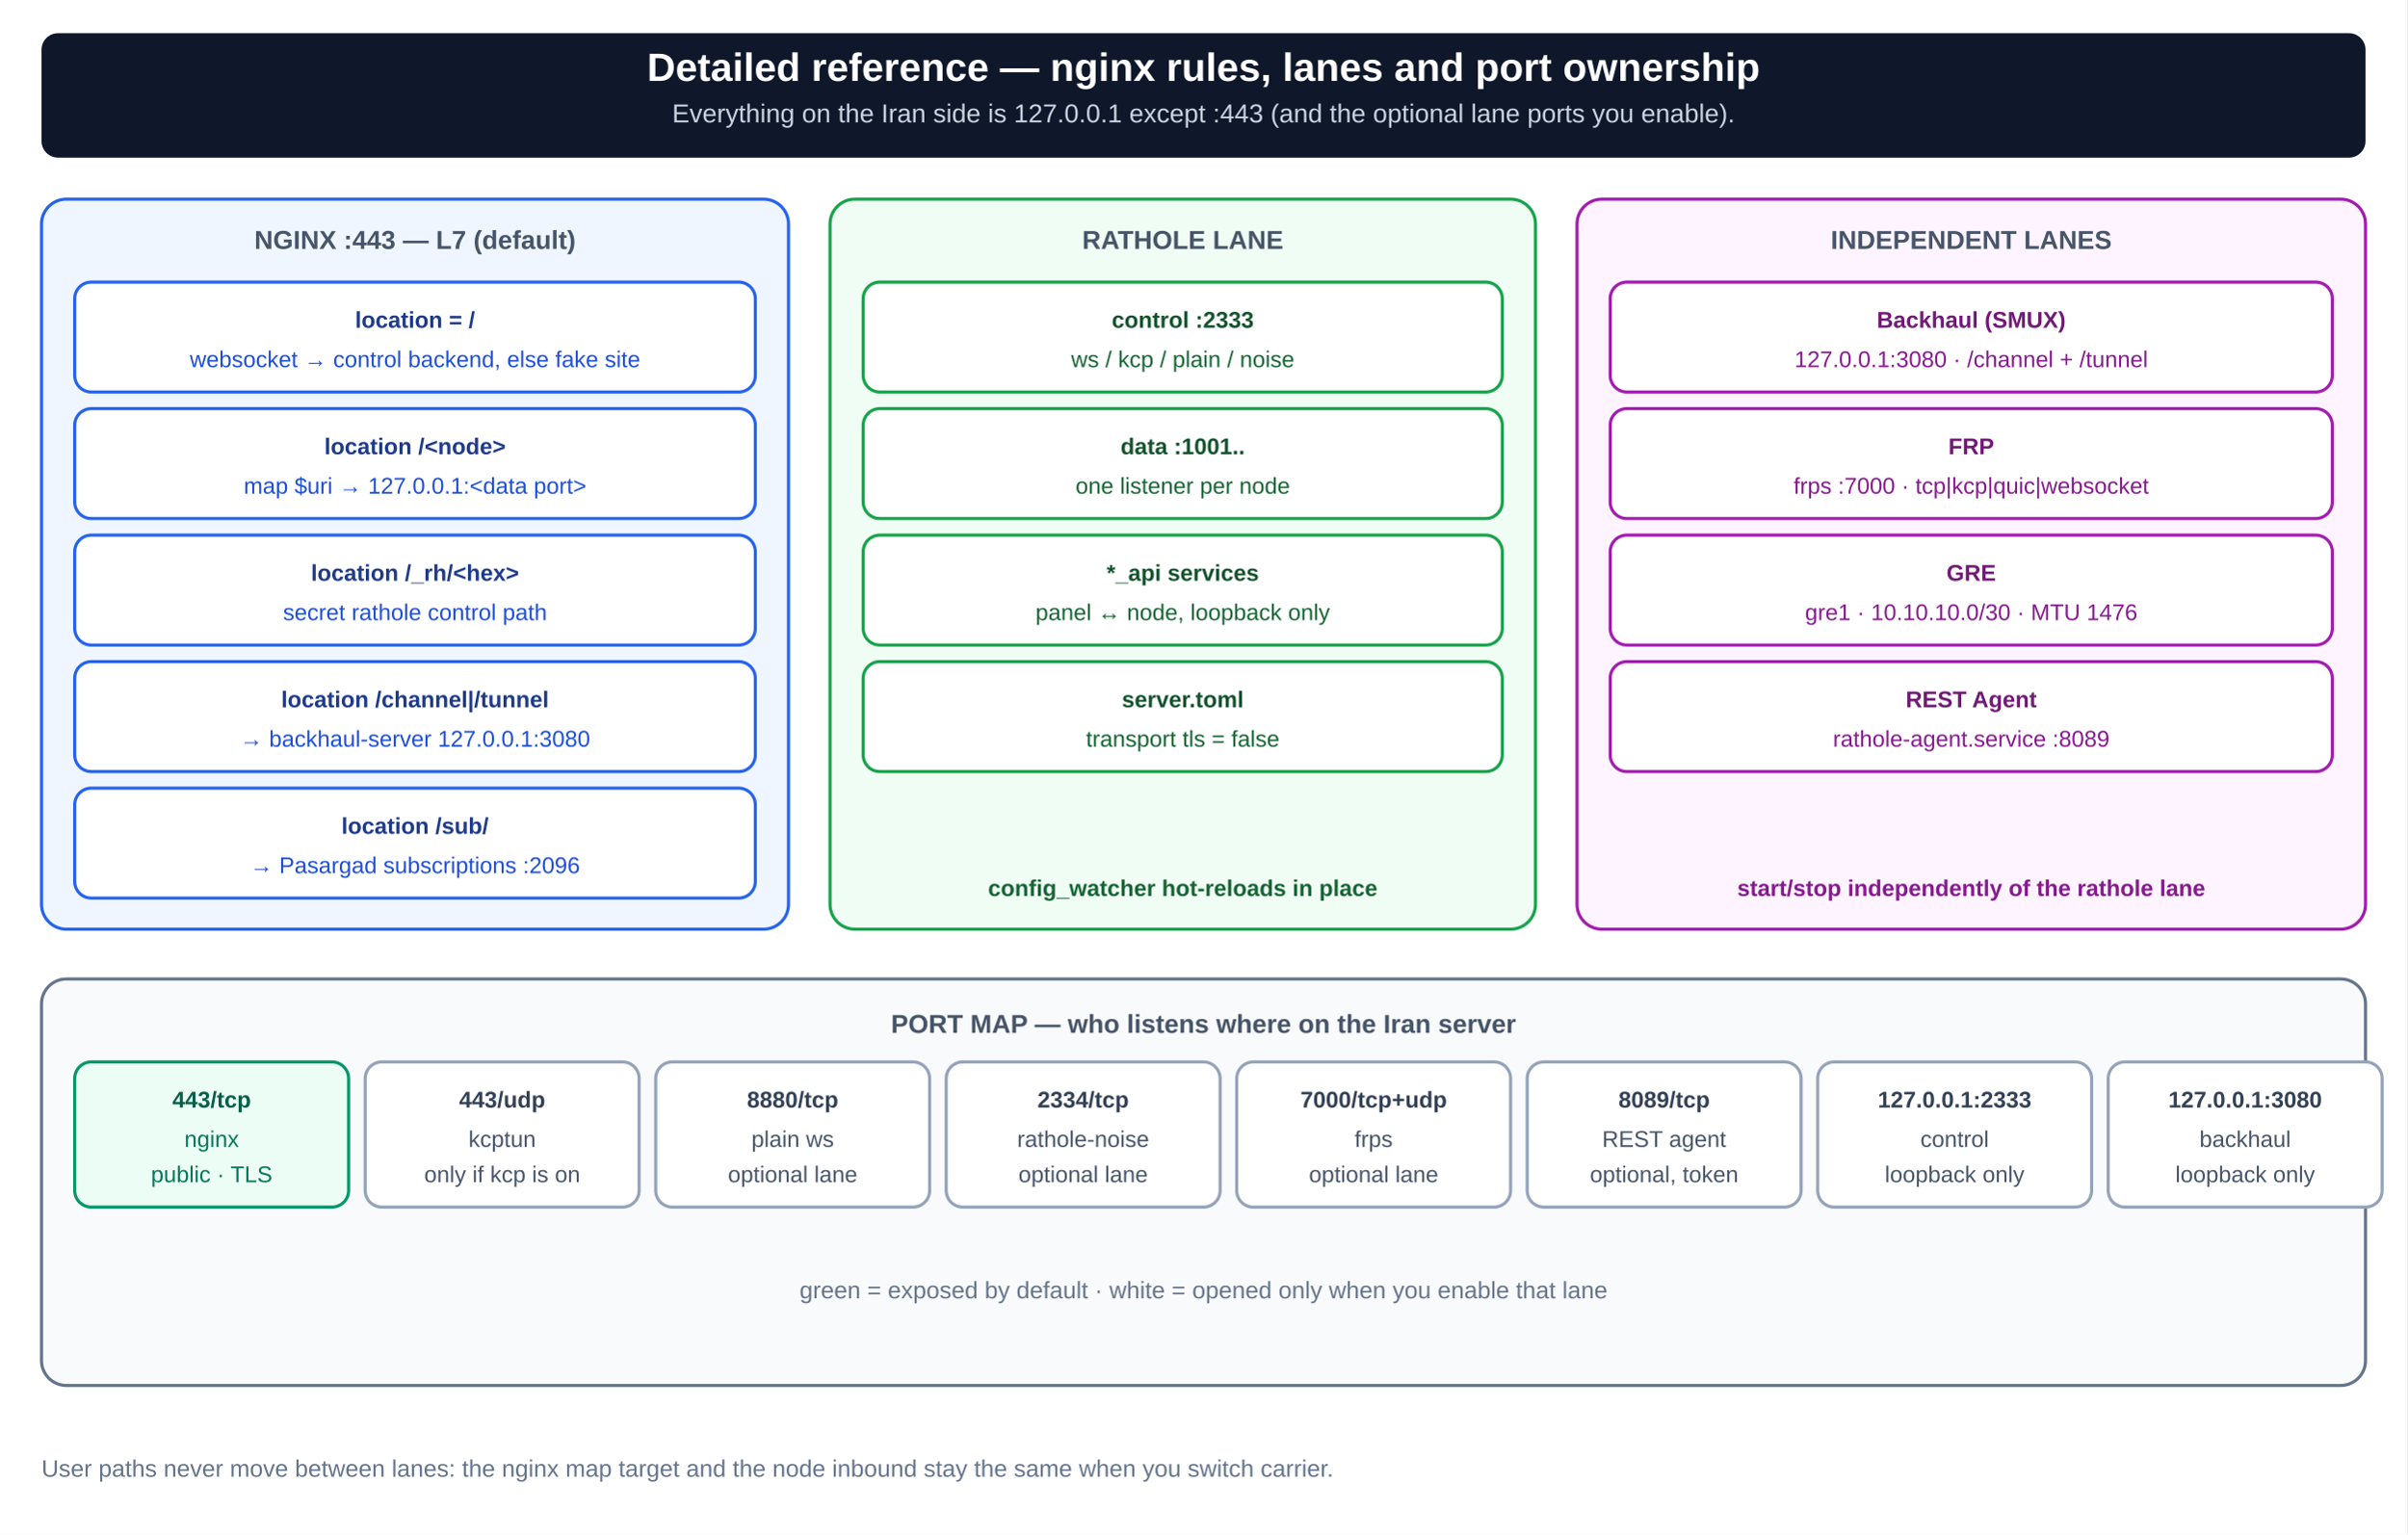
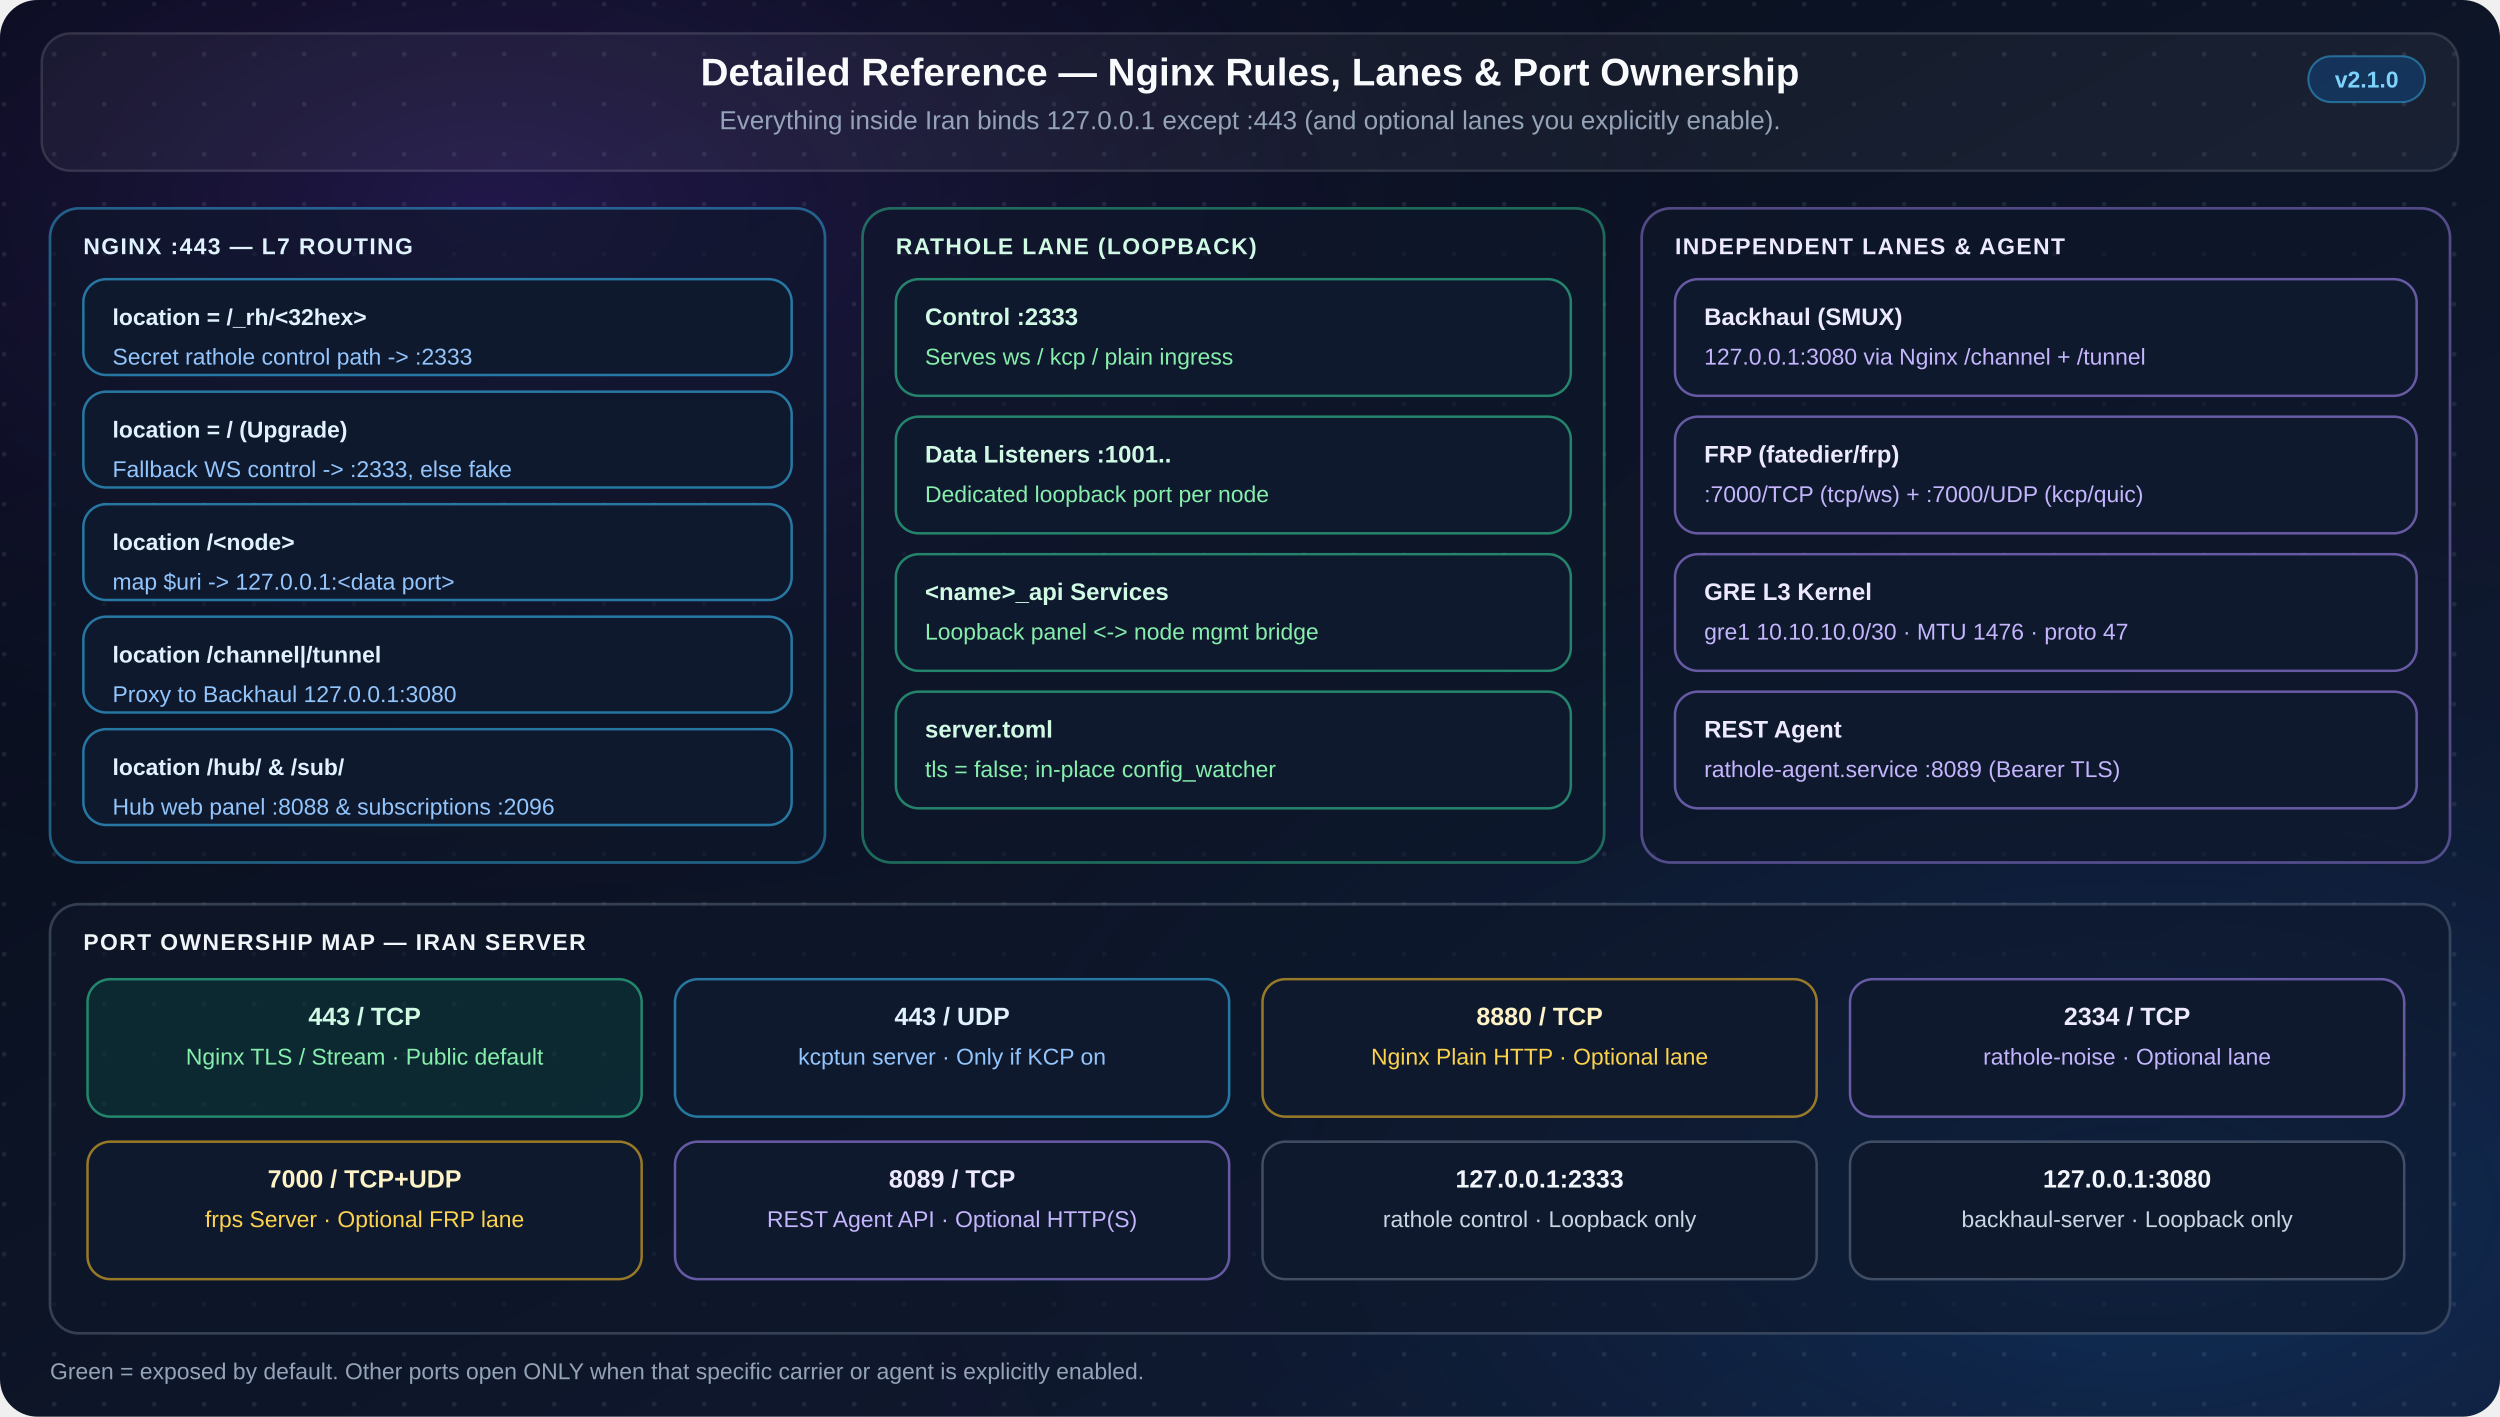
- <svg xmlns="http://www.w3.org/2000/svg" viewBox="0 0 1160 740" font-family="Segoe UI, Arial, sans-serif">
+ <svg xmlns="http://www.w3.org/2000/svg" viewBox="0 0 1200 680" width="1200" height="680" font-family="Segoe UI, system-ui, -apple-system, Arial, sans-serif">
  <defs>
-     <marker id="arr" viewBox="0 0 10 10" refX="9" refY="5" markerWidth="8" markerHeight="8" orient="auto-start-reverse">
-       <path d="M0,0 L10,5 L0,10 z" fill="#334155" />
+     <linearGradient id="bgGrad" x1="0%" y1="0%" x2="100%" y2="100%">
+       <stop offset="0%" stop-color="#060b16" />
+       <stop offset="52%" stop-color="#0d1528" />
+       <stop offset="100%" stop-color="#121c36" />
+     </linearGradient>
+     <radialGradient id="orbA" cx="20%" cy="15%" r="55%">
+       <stop offset="0%" stop-color="rgba(124,58,237,0.22)" />
+       <stop offset="100%" stop-color="rgba(0,0,0,0)" />
+     </radialGradient>
+     <radialGradient id="orbB" cx="85%" cy="85%" r="55%">
+       <stop offset="0%" stop-color="rgba(10,132,255,0.20)" />
+       <stop offset="100%" stop-color="rgba(0,0,0,0)" />
+     </radialGradient>
+     <pattern id="dotGrid" width="24" height="24" patternUnits="userSpaceOnUse">
+       <circle cx="2" cy="2" r="1.15" fill="rgba(148,163,184,0.13)" />
+     </pattern>
+     <marker id="arr" viewBox="0 0 10 10" refX="8.5" refY="5" markerWidth="6.5" markerHeight="6.5" orient="auto">
+       <path d="M0,1 L9,5 L0,9 z" fill="#38bdf8" />
    </marker>
-     <marker id="arrU" viewBox="0 0 10 10" refX="9" refY="5" markerWidth="8" markerHeight="8" orient="auto-start-reverse">
-       <path d="M0,0 L10,5 L0,10 z" fill="#9333ea" />
+     <marker id="arrV" viewBox="0 0 10 10" refX="8.5" refY="5" markerWidth="6.5" markerHeight="6.5" orient="auto">
+       <path d="M0,1 L9,5 L0,9 z" fill="#a78bfa" />
    </marker>
-     <marker id="arrB" viewBox="0 0 10 10" refX="9" refY="5" markerWidth="8" markerHeight="8" orient="auto-start-reverse">
-       <path d="M0,0 L10,5 L0,10 z" fill="#0284c7" />
+     <marker id="arrG" viewBox="0 0 10 10" refX="8.5" refY="5" markerWidth="6.5" markerHeight="6.5" orient="auto">
+       <path d="M0,1 L9,5 L0,9 z" fill="#34d399" />
+     </marker>
+     <marker id="arrR" viewBox="0 0 10 10" refX="8.5" refY="5" markerWidth="6.5" markerHeight="6.5" orient="auto">
+       <path d="M0,1 L9,5 L0,9 z" fill="#fb7185" />
+     </marker>
+     <marker id="arrN" viewBox="0 0 10 10" refX="8.5" refY="5" markerWidth="6.5" markerHeight="6.5" orient="auto">
+       <path d="M0,1 L9,5 L0,9 z" fill="#64748b" />
    </marker>
  </defs>
-   <rect x="0" y="0" width="1160" height="740" fill="#ffffff" />
-   <rect x="20" y="16" width="1120" height="60" rx="8" fill="#0f172a" />
-   <text x="580" y="39" text-anchor="middle" fill="#ffffff" font-size="19" font-weight="bold">Detailed reference — nginx rules, lanes and port ownership</text>
-   <text x="580" y="59" text-anchor="middle" fill="#cbd5e1" font-size="12.5">Everything on the Iran side is 127.0.0.1 except :443 (and the optional lane ports you enable).</text>
-   <rect x="20" y="96" width="360" height="352" rx="12" fill="#eff6ff" stroke="#2563eb" stroke-width="1.5" />
-   <text x="200" y="120" text-anchor="middle" font-size="12.5" font-weight="bold" fill="#475569">NGINX :443 — L7 (default)</text>
-   <rect x="36" y="136" width="328" height="53" rx="8" fill="#ffffff" stroke="#2563eb" stroke-width="1.5" />
-   <text x="200.0" y="158" text-anchor="middle" font-size="11" font-weight="bold" fill="#1e3a8a">location = /</text>
-   <text x="200.0" y="177" text-anchor="middle" font-size="11" fill="#1d4ed8">websocket → control backend, else fake site</text>
-   <rect x="36" y="197" width="328" height="53" rx="8" fill="#ffffff" stroke="#2563eb" stroke-width="1.5" />
-   <text x="200.0" y="219" text-anchor="middle" font-size="11" font-weight="bold" fill="#1e3a8a">location /&lt;node&gt;</text>
-   <text x="200.0" y="238" text-anchor="middle" font-size="11" fill="#1d4ed8">map $uri → 127.0.0.1:&lt;data port&gt;</text>
-   <rect x="36" y="258" width="328" height="53" rx="8" fill="#ffffff" stroke="#2563eb" stroke-width="1.5" />
-   <text x="200.0" y="280" text-anchor="middle" font-size="11" font-weight="bold" fill="#1e3a8a">location /_rh/&lt;hex&gt;</text>
-   <text x="200.0" y="299" text-anchor="middle" font-size="11" fill="#1d4ed8">secret rathole control path</text>
-   <rect x="36" y="319" width="328" height="53" rx="8" fill="#ffffff" stroke="#2563eb" stroke-width="1.5" />
-   <text x="200.0" y="341" text-anchor="middle" font-size="11" font-weight="bold" fill="#1e3a8a">location /channel|/tunnel</text>
-   <text x="200.0" y="360" text-anchor="middle" font-size="11" fill="#1d4ed8">→ backhaul-server 127.0.0.1:3080</text>
-   <rect x="36" y="380" width="328" height="53" rx="8" fill="#ffffff" stroke="#2563eb" stroke-width="1.5" />
-   <text x="200.0" y="402" text-anchor="middle" font-size="11" font-weight="bold" fill="#1e3a8a">location /sub/</text>
-   <text x="200.0" y="421" text-anchor="middle" font-size="11" fill="#1d4ed8">→ Pasargad subscriptions :2096</text>
-   <rect x="400" y="96" width="340" height="352" rx="12" fill="#f0fdf4" stroke="#16a34a" stroke-width="1.5" />
-   <text x="570" y="120" text-anchor="middle" font-size="12.5" font-weight="bold" fill="#475569">RATHOLE LANE</text>
-   <rect x="416" y="136" width="308" height="53" rx="8" fill="#ffffff" stroke="#16a34a" stroke-width="1.5" />
-   <text x="570.0" y="158" text-anchor="middle" font-size="11" font-weight="bold" fill="#14532d">control :2333</text>
-   <text x="570.0" y="177" text-anchor="middle" font-size="11" fill="#166534">ws / kcp / plain / noise</text>
-   <rect x="416" y="197" width="308" height="53" rx="8" fill="#ffffff" stroke="#16a34a" stroke-width="1.5" />
-   <text x="570.0" y="219" text-anchor="middle" font-size="11" font-weight="bold" fill="#14532d">data :1001..</text>
-   <text x="570.0" y="238" text-anchor="middle" font-size="11" fill="#166534">one listener per node</text>
-   <rect x="416" y="258" width="308" height="53" rx="8" fill="#ffffff" stroke="#16a34a" stroke-width="1.5" />
-   <text x="570.0" y="280" text-anchor="middle" font-size="11" font-weight="bold" fill="#14532d">*_api services</text>
-   <text x="570.0" y="299" text-anchor="middle" font-size="11" fill="#166534">panel ↔ node, loopback only</text>
-   <rect x="416" y="319" width="308" height="53" rx="8" fill="#ffffff" stroke="#16a34a" stroke-width="1.5" />
-   <text x="570.0" y="341" text-anchor="middle" font-size="11" font-weight="bold" fill="#14532d">server.toml</text>
-   <text x="570.0" y="360" text-anchor="middle" font-size="11" fill="#166534">transport tls = false</text>
-   <text x="570" y="432" text-anchor="middle" font-size="11" font-weight="bold" fill="#166534">config_watcher hot-reloads in place</text>
-   <rect x="760" y="96" width="380" height="352" rx="12" fill="#fdf4ff" stroke="#a21caf" stroke-width="1.5" />
-   <text x="950" y="120" text-anchor="middle" font-size="12.5" font-weight="bold" fill="#475569">INDEPENDENT LANES</text>
-   <rect x="776" y="136" width="348" height="53" rx="8" fill="#ffffff" stroke="#a21caf" stroke-width="1.5" />
-   <text x="950.0" y="158" text-anchor="middle" font-size="11" font-weight="bold" fill="#701a75">Backhaul (SMUX)</text>
-   <text x="950.0" y="177" text-anchor="middle" font-size="11" fill="#86198f">127.0.0.1:3080 · /channel + /tunnel</text>
-   <rect x="776" y="197" width="348" height="53" rx="8" fill="#ffffff" stroke="#a21caf" stroke-width="1.5" />
-   <text x="950.0" y="219" text-anchor="middle" font-size="11" font-weight="bold" fill="#701a75">FRP</text>
-   <text x="950.0" y="238" text-anchor="middle" font-size="11" fill="#86198f">frps :7000 · tcp|kcp|quic|websocket</text>
-   <rect x="776" y="258" width="348" height="53" rx="8" fill="#ffffff" stroke="#a21caf" stroke-width="1.5" />
-   <text x="950.0" y="280" text-anchor="middle" font-size="11" font-weight="bold" fill="#701a75">GRE</text>
-   <text x="950.0" y="299" text-anchor="middle" font-size="11" fill="#86198f">gre1 · 10.10.10.0/30 · MTU 1476</text>
-   <rect x="776" y="319" width="348" height="53" rx="8" fill="#ffffff" stroke="#a21caf" stroke-width="1.5" />
-   <text x="950.0" y="341" text-anchor="middle" font-size="11" font-weight="bold" fill="#701a75">REST Agent</text>
-   <text x="950.0" y="360" text-anchor="middle" font-size="11" fill="#86198f">rathole-agent.service :8089</text>
-   <text x="950" y="432" text-anchor="middle" font-size="11" font-weight="bold" fill="#86198f">start/stop independently of the rathole lane</text>
-   <rect x="20" y="472" width="1120" height="196" rx="12" fill="#f8fafc" stroke="#64748b" stroke-width="1.5" />
-   <text x="580" y="498" text-anchor="middle" font-size="12.5" font-weight="bold" fill="#475569">PORT MAP — who listens where on the Iran server</text>
-   <rect x="36" y="512" width="132" height="70" rx="8" fill="#ecfdf5" stroke="#059669" stroke-width="1.5" />
-   <text x="102.0" y="534" text-anchor="middle" font-size="11" font-weight="bold" fill="#065f46">443/tcp</text>
-   <text x="102.0" y="553" text-anchor="middle" font-size="11" fill="#047857">nginx</text>
-   <text x="102.0" y="570" text-anchor="middle" font-size="11" fill="#047857">public · TLS</text>
-   <rect x="176" y="512" width="132" height="70" rx="8" fill="#ffffff" stroke="#94a3b8" stroke-width="1.5" />
-   <text x="242.0" y="534" text-anchor="middle" font-size="11" font-weight="bold" fill="#334155">443/udp</text>
-   <text x="242.0" y="553" text-anchor="middle" font-size="11" fill="#475569">kcptun</text>
-   <text x="242.0" y="570" text-anchor="middle" font-size="11" fill="#475569">only if kcp is on</text>
-   <rect x="316" y="512" width="132" height="70" rx="8" fill="#ffffff" stroke="#94a3b8" stroke-width="1.5" />
-   <text x="382.0" y="534" text-anchor="middle" font-size="11" font-weight="bold" fill="#334155">8880/tcp</text>
-   <text x="382.0" y="553" text-anchor="middle" font-size="11" fill="#475569">plain ws</text>
-   <text x="382.0" y="570" text-anchor="middle" font-size="11" fill="#475569">optional lane</text>
-   <rect x="456" y="512" width="132" height="70" rx="8" fill="#ffffff" stroke="#94a3b8" stroke-width="1.5" />
-   <text x="522.0" y="534" text-anchor="middle" font-size="11" font-weight="bold" fill="#334155">2334/tcp</text>
-   <text x="522.0" y="553" text-anchor="middle" font-size="11" fill="#475569">rathole-noise</text>
-   <text x="522.0" y="570" text-anchor="middle" font-size="11" fill="#475569">optional lane</text>
-   <rect x="596" y="512" width="132" height="70" rx="8" fill="#ffffff" stroke="#94a3b8" stroke-width="1.5" />
-   <text x="662.0" y="534" text-anchor="middle" font-size="11" font-weight="bold" fill="#334155">7000/tcp+udp</text>
-   <text x="662.0" y="553" text-anchor="middle" font-size="11" fill="#475569">frps</text>
-   <text x="662.0" y="570" text-anchor="middle" font-size="11" fill="#475569">optional lane</text>
-   <rect x="736" y="512" width="132" height="70" rx="8" fill="#ffffff" stroke="#94a3b8" stroke-width="1.5" />
-   <text x="802.0" y="534" text-anchor="middle" font-size="11" font-weight="bold" fill="#334155">8089/tcp</text>
-   <text x="802.0" y="553" text-anchor="middle" font-size="11" fill="#475569">REST agent</text>
-   <text x="802.0" y="570" text-anchor="middle" font-size="11" fill="#475569">optional, token</text>
-   <rect x="876" y="512" width="132" height="70" rx="8" fill="#ffffff" stroke="#94a3b8" stroke-width="1.5" />
-   <text x="942.0" y="534" text-anchor="middle" font-size="11" font-weight="bold" fill="#334155">127.0.0.1:2333</text>
-   <text x="942.0" y="553" text-anchor="middle" font-size="11" fill="#475569">control</text>
-   <text x="942.0" y="570" text-anchor="middle" font-size="11" fill="#475569">loopback only</text>
-   <rect x="1016" y="512" width="132" height="70" rx="8" fill="#ffffff" stroke="#94a3b8" stroke-width="1.5" />
-   <text x="1082.0" y="534" text-anchor="middle" font-size="11" font-weight="bold" fill="#334155">127.0.0.1:3080</text>
-   <text x="1082.0" y="553" text-anchor="middle" font-size="11" fill="#475569">backhaul</text>
-   <text x="1082.0" y="570" text-anchor="middle" font-size="11" fill="#475569">loopback only</text>
-   <text x="580" y="626" text-anchor="middle" font-size="11.5" fill="#64748b">green = exposed by default · white = opened only when you enable that lane</text>
-   <text x="20" y="712" text-anchor="start" font-size="11.5" fill="#64748b">User paths never move between lanes: the nginx map target and the node inbound stay the same when you switch carrier.</text>
+   <rect x="0" y="0" width="1200" height="680" rx="18" fill="url(#bgGrad)" />
+   <rect x="0" y="0" width="1200" height="680" rx="18" fill="url(#orbA)" />
+   <rect x="0" y="0" width="1200" height="680" rx="18" fill="url(#orbB)" />
+   <rect x="0" y="0" width="1200" height="680" rx="18" fill="url(#dotGrid)" />
+   <rect x="20" y="16" width="1160" height="66" rx="14" fill="rgba(255,255,255,0.05)" stroke="rgba(255,255,255,0.13)" stroke-width="1.2" />
+   <text x="600.0" y="41" text-anchor="middle" fill="#f8fafc" font-size="18.5" font-weight="700">Detailed Reference — Nginx Rules, Lanes &amp; Port Ownership</text>
+   <text x="600.0" y="62" text-anchor="middle" fill="#94a3b8" font-size="12.5">Everything inside Iran binds 127.0.0.1 except :443 (and optional lanes you explicitly enable).</text>
+   <rect x="1108" y="27" width="56" height="22" rx="11" fill="rgba(10,132,255,0.20)" stroke="rgba(56,189,248,0.45)" stroke-width="1" />
+   <text x="1136" y="42" text-anchor="middle" fill="#7dd3fc" font-size="11" font-weight="700">v2.1.0</text>
+   <rect x="24" y="100" width="372" height="314" rx="14" fill="rgba(15,23,42,0.58)" stroke="#38bdf8" stroke-opacity="0.45" stroke-width="1.3" />
+   <text x="40" y="122" font-size="11" font-weight="700" letter-spacing="0.06em" fill="#e0f2fe">NGINX :443 — L7 ROUTING</text>
+   <rect x="40" y="134" width="340" height="46" rx="11" fill="#0f192e" stroke="#38bdf8" stroke-opacity="0.58" stroke-width="1.2" />
+   <text x="54" y="156" text-anchor="start" font-size="11" font-weight="700" fill="#e0f2fe">location = /_rh/&lt;32hex&gt;</text>
+   <text x="54" y="175" text-anchor="start" font-size="11" fill="#93c5fd">Secret rathole control path -&gt; :2333</text>
+   <rect x="40" y="188" width="340" height="46" rx="11" fill="#0f192e" stroke="#38bdf8" stroke-opacity="0.58" stroke-width="1.2" />
+   <text x="54" y="210" text-anchor="start" font-size="11" font-weight="700" fill="#e0f2fe">location = / (Upgrade)</text>
+   <text x="54" y="229" text-anchor="start" font-size="11" fill="#93c5fd">Fallback WS control -&gt; :2333, else fake</text>
+   <rect x="40" y="242" width="340" height="46" rx="11" fill="#0f192e" stroke="#38bdf8" stroke-opacity="0.58" stroke-width="1.2" />
+   <text x="54" y="264" text-anchor="start" font-size="11" font-weight="700" fill="#e0f2fe">location /&lt;node&gt;</text>
+   <text x="54" y="283" text-anchor="start" font-size="11" fill="#93c5fd">map $uri -&gt; 127.0.0.1:&lt;data port&gt;</text>
+   <rect x="40" y="296" width="340" height="46" rx="11" fill="#0f192e" stroke="#38bdf8" stroke-opacity="0.58" stroke-width="1.2" />
+   <text x="54" y="318" text-anchor="start" font-size="11" font-weight="700" fill="#e0f2fe">location /channel|/tunnel</text>
+   <text x="54" y="337" text-anchor="start" font-size="11" fill="#93c5fd">Proxy to Backhaul 127.0.0.1:3080</text>
+   <rect x="40" y="350" width="340" height="46" rx="11" fill="#0f192e" stroke="#38bdf8" stroke-opacity="0.58" stroke-width="1.2" />
+   <text x="54" y="372" text-anchor="start" font-size="11" font-weight="700" fill="#e0f2fe">location /hub/ &amp; /sub/</text>
+   <text x="54" y="391" text-anchor="start" font-size="11" fill="#93c5fd">Hub web panel :8088 &amp; subscriptions :2096</text>
+   <rect x="414" y="100" width="356" height="314" rx="14" fill="rgba(15,23,42,0.58)" stroke="#34d399" stroke-opacity="0.45" stroke-width="1.3" />
+   <text x="430" y="122" font-size="11" font-weight="700" letter-spacing="0.06em" fill="#d1fae5">RATHOLE LANE (LOOPBACK)</text>
+   <rect x="430" y="134" width="324" height="56" rx="11" fill="#0f192e" stroke="#34d399" stroke-opacity="0.58" stroke-width="1.2" />
+   <text x="444" y="156" text-anchor="start" font-size="11.5" font-weight="700" fill="#d1fae5">Control :2333</text>
+   <text x="444" y="175" text-anchor="start" font-size="11" fill="#86efac">Serves ws / kcp / plain ingress</text>
+   <rect x="430" y="200" width="324" height="56" rx="11" fill="#0f192e" stroke="#34d399" stroke-opacity="0.58" stroke-width="1.2" />
+   <text x="444" y="222" text-anchor="start" font-size="11.5" font-weight="700" fill="#d1fae5">Data Listeners :1001..</text>
+   <text x="444" y="241" text-anchor="start" font-size="11" fill="#86efac">Dedicated loopback port per node</text>
+   <rect x="430" y="266" width="324" height="56" rx="11" fill="#0f192e" stroke="#34d399" stroke-opacity="0.58" stroke-width="1.2" />
+   <text x="444" y="288" text-anchor="start" font-size="11.5" font-weight="700" fill="#d1fae5">&lt;name&gt;_api Services</text>
+   <text x="444" y="307" text-anchor="start" font-size="11" fill="#86efac">Loopback panel &lt;-&gt; node mgmt bridge</text>
+   <rect x="430" y="332" width="324" height="56" rx="11" fill="#0f192e" stroke="#34d399" stroke-opacity="0.58" stroke-width="1.2" />
+   <text x="444" y="354" text-anchor="start" font-size="11.5" font-weight="700" fill="#d1fae5">server.toml</text>
+   <text x="444" y="373" text-anchor="start" font-size="11" fill="#86efac">tls = false; in-place config_watcher</text>
+   <rect x="788" y="100" width="388" height="314" rx="14" fill="rgba(15,23,42,0.58)" stroke="#a78bfa" stroke-opacity="0.45" stroke-width="1.3" />
+   <text x="804" y="122" font-size="11" font-weight="700" letter-spacing="0.06em" fill="#ede9fe">INDEPENDENT LANES &amp; AGENT</text>
+   <rect x="804" y="134" width="356" height="56" rx="11" fill="#0f192e" stroke="#a78bfa" stroke-opacity="0.58" stroke-width="1.2" />
+   <text x="818" y="156" text-anchor="start" font-size="11.5" font-weight="700" fill="#ede9fe">Backhaul (SMUX)</text>
+   <text x="818" y="175" text-anchor="start" font-size="11" fill="#c4b5fd">127.0.0.1:3080 via Nginx /channel + /tunnel</text>
+   <rect x="804" y="200" width="356" height="56" rx="11" fill="#0f192e" stroke="#a78bfa" stroke-opacity="0.58" stroke-width="1.2" />
+   <text x="818" y="222" text-anchor="start" font-size="11.5" font-weight="700" fill="#ede9fe">FRP (fatedier/frp)</text>
+   <text x="818" y="241" text-anchor="start" font-size="11" fill="#c4b5fd">:7000/TCP (tcp/ws) + :7000/UDP (kcp/quic)</text>
+   <rect x="804" y="266" width="356" height="56" rx="11" fill="#0f192e" stroke="#a78bfa" stroke-opacity="0.58" stroke-width="1.2" />
+   <text x="818" y="288" text-anchor="start" font-size="11.5" font-weight="700" fill="#ede9fe">GRE L3 Kernel</text>
+   <text x="818" y="307" text-anchor="start" font-size="11" fill="#c4b5fd">gre1 10.10.10.0/30 · MTU 1476 · proto 47</text>
+   <rect x="804" y="332" width="356" height="56" rx="11" fill="#0f192e" stroke="#a78bfa" stroke-opacity="0.58" stroke-width="1.2" />
+   <text x="818" y="354" text-anchor="start" font-size="11.5" font-weight="700" fill="#ede9fe">REST Agent</text>
+   <text x="818" y="373" text-anchor="start" font-size="11" fill="#c4b5fd">rathole-agent.service :8089 (Bearer TLS)</text>
+   <rect x="24" y="434" width="1152" height="206" rx="14" fill="rgba(15,23,42,0.58)" stroke="#64748b" stroke-opacity="0.45" stroke-width="1.3" />
+   <text x="40" y="456" font-size="11" font-weight="700" letter-spacing="0.06em" fill="#f1f5f9">PORT OWNERSHIP MAP — IRAN SERVER</text>
+   <rect x="42" y="470" width="266" height="66" rx="11" fill="rgba(16,185,129,0.12)" stroke="#34d399" stroke-opacity="0.58" stroke-width="1.2" />
+   <text x="175.0" y="492" text-anchor="middle" font-size="12" font-weight="700" fill="#d1fae5">443 / TCP</text>
+   <text x="175.0" y="511" text-anchor="middle" font-size="11" fill="#86efac">Nginx TLS / Stream · Public default</text>
+   <rect x="324" y="470" width="266" height="66" rx="11" fill="#0f192e" stroke="#38bdf8" stroke-opacity="0.58" stroke-width="1.2" />
+   <text x="457.0" y="492" text-anchor="middle" font-size="12" font-weight="700" fill="#e0f2fe">443 / UDP</text>
+   <text x="457.0" y="511" text-anchor="middle" font-size="11" fill="#93c5fd">kcptun server · Only if KCP on</text>
+   <rect x="606" y="470" width="266" height="66" rx="11" fill="#0f192e" stroke="#fbbf24" stroke-opacity="0.58" stroke-width="1.2" />
+   <text x="739.0" y="492" text-anchor="middle" font-size="12" font-weight="700" fill="#fef3c7">8880 / TCP</text>
+   <text x="739.0" y="511" text-anchor="middle" font-size="11" fill="#fcd34d">Nginx Plain HTTP · Optional lane</text>
+   <rect x="888" y="470" width="266" height="66" rx="11" fill="#0f192e" stroke="#a78bfa" stroke-opacity="0.58" stroke-width="1.2" />
+   <text x="1021.0" y="492" text-anchor="middle" font-size="12" font-weight="700" fill="#ede9fe">2334 / TCP</text>
+   <text x="1021.0" y="511" text-anchor="middle" font-size="11" fill="#c4b5fd">rathole-noise · Optional lane</text>
+   <rect x="42" y="548" width="266" height="66" rx="11" fill="#0f192e" stroke="#fbbf24" stroke-opacity="0.58" stroke-width="1.2" />
+   <text x="175.0" y="570" text-anchor="middle" font-size="12" font-weight="700" fill="#fef3c7">7000 / TCP+UDP</text>
+   <text x="175.0" y="589" text-anchor="middle" font-size="11" fill="#fcd34d">frps Server · Optional FRP lane</text>
+   <rect x="324" y="548" width="266" height="66" rx="11" fill="#0f192e" stroke="#a78bfa" stroke-opacity="0.58" stroke-width="1.2" />
+   <text x="457.0" y="570" text-anchor="middle" font-size="12" font-weight="700" fill="#ede9fe">8089 / TCP</text>
+   <text x="457.0" y="589" text-anchor="middle" font-size="11" fill="#c4b5fd">REST Agent API · Optional HTTP(S)</text>
+   <rect x="606" y="548" width="266" height="66" rx="11" fill="#0f192e" stroke="#64748b" stroke-opacity="0.58" stroke-width="1.2" />
+   <text x="739.0" y="570" text-anchor="middle" font-size="12" font-weight="700" fill="#f1f5f9">127.0.0.1:2333</text>
+   <text x="739.0" y="589" text-anchor="middle" font-size="11" fill="#cbd5e1">rathole control · Loopback only</text>
+   <rect x="888" y="548" width="266" height="66" rx="11" fill="#0f192e" stroke="#64748b" stroke-opacity="0.58" stroke-width="1.2" />
+   <text x="1021.0" y="570" text-anchor="middle" font-size="12" font-weight="700" fill="#f1f5f9">127.0.0.1:3080</text>
+   <text x="1021.0" y="589" text-anchor="middle" font-size="11" fill="#cbd5e1">backhaul-server · Loopback only</text>
+   <text x="24" y="662" text-anchor="start" font-size="11" font-weight="500" fill="#94a3b8">Green = exposed by default. Other ports open ONLY when that specific carrier or agent is explicitly enabled.</text>
</svg>
